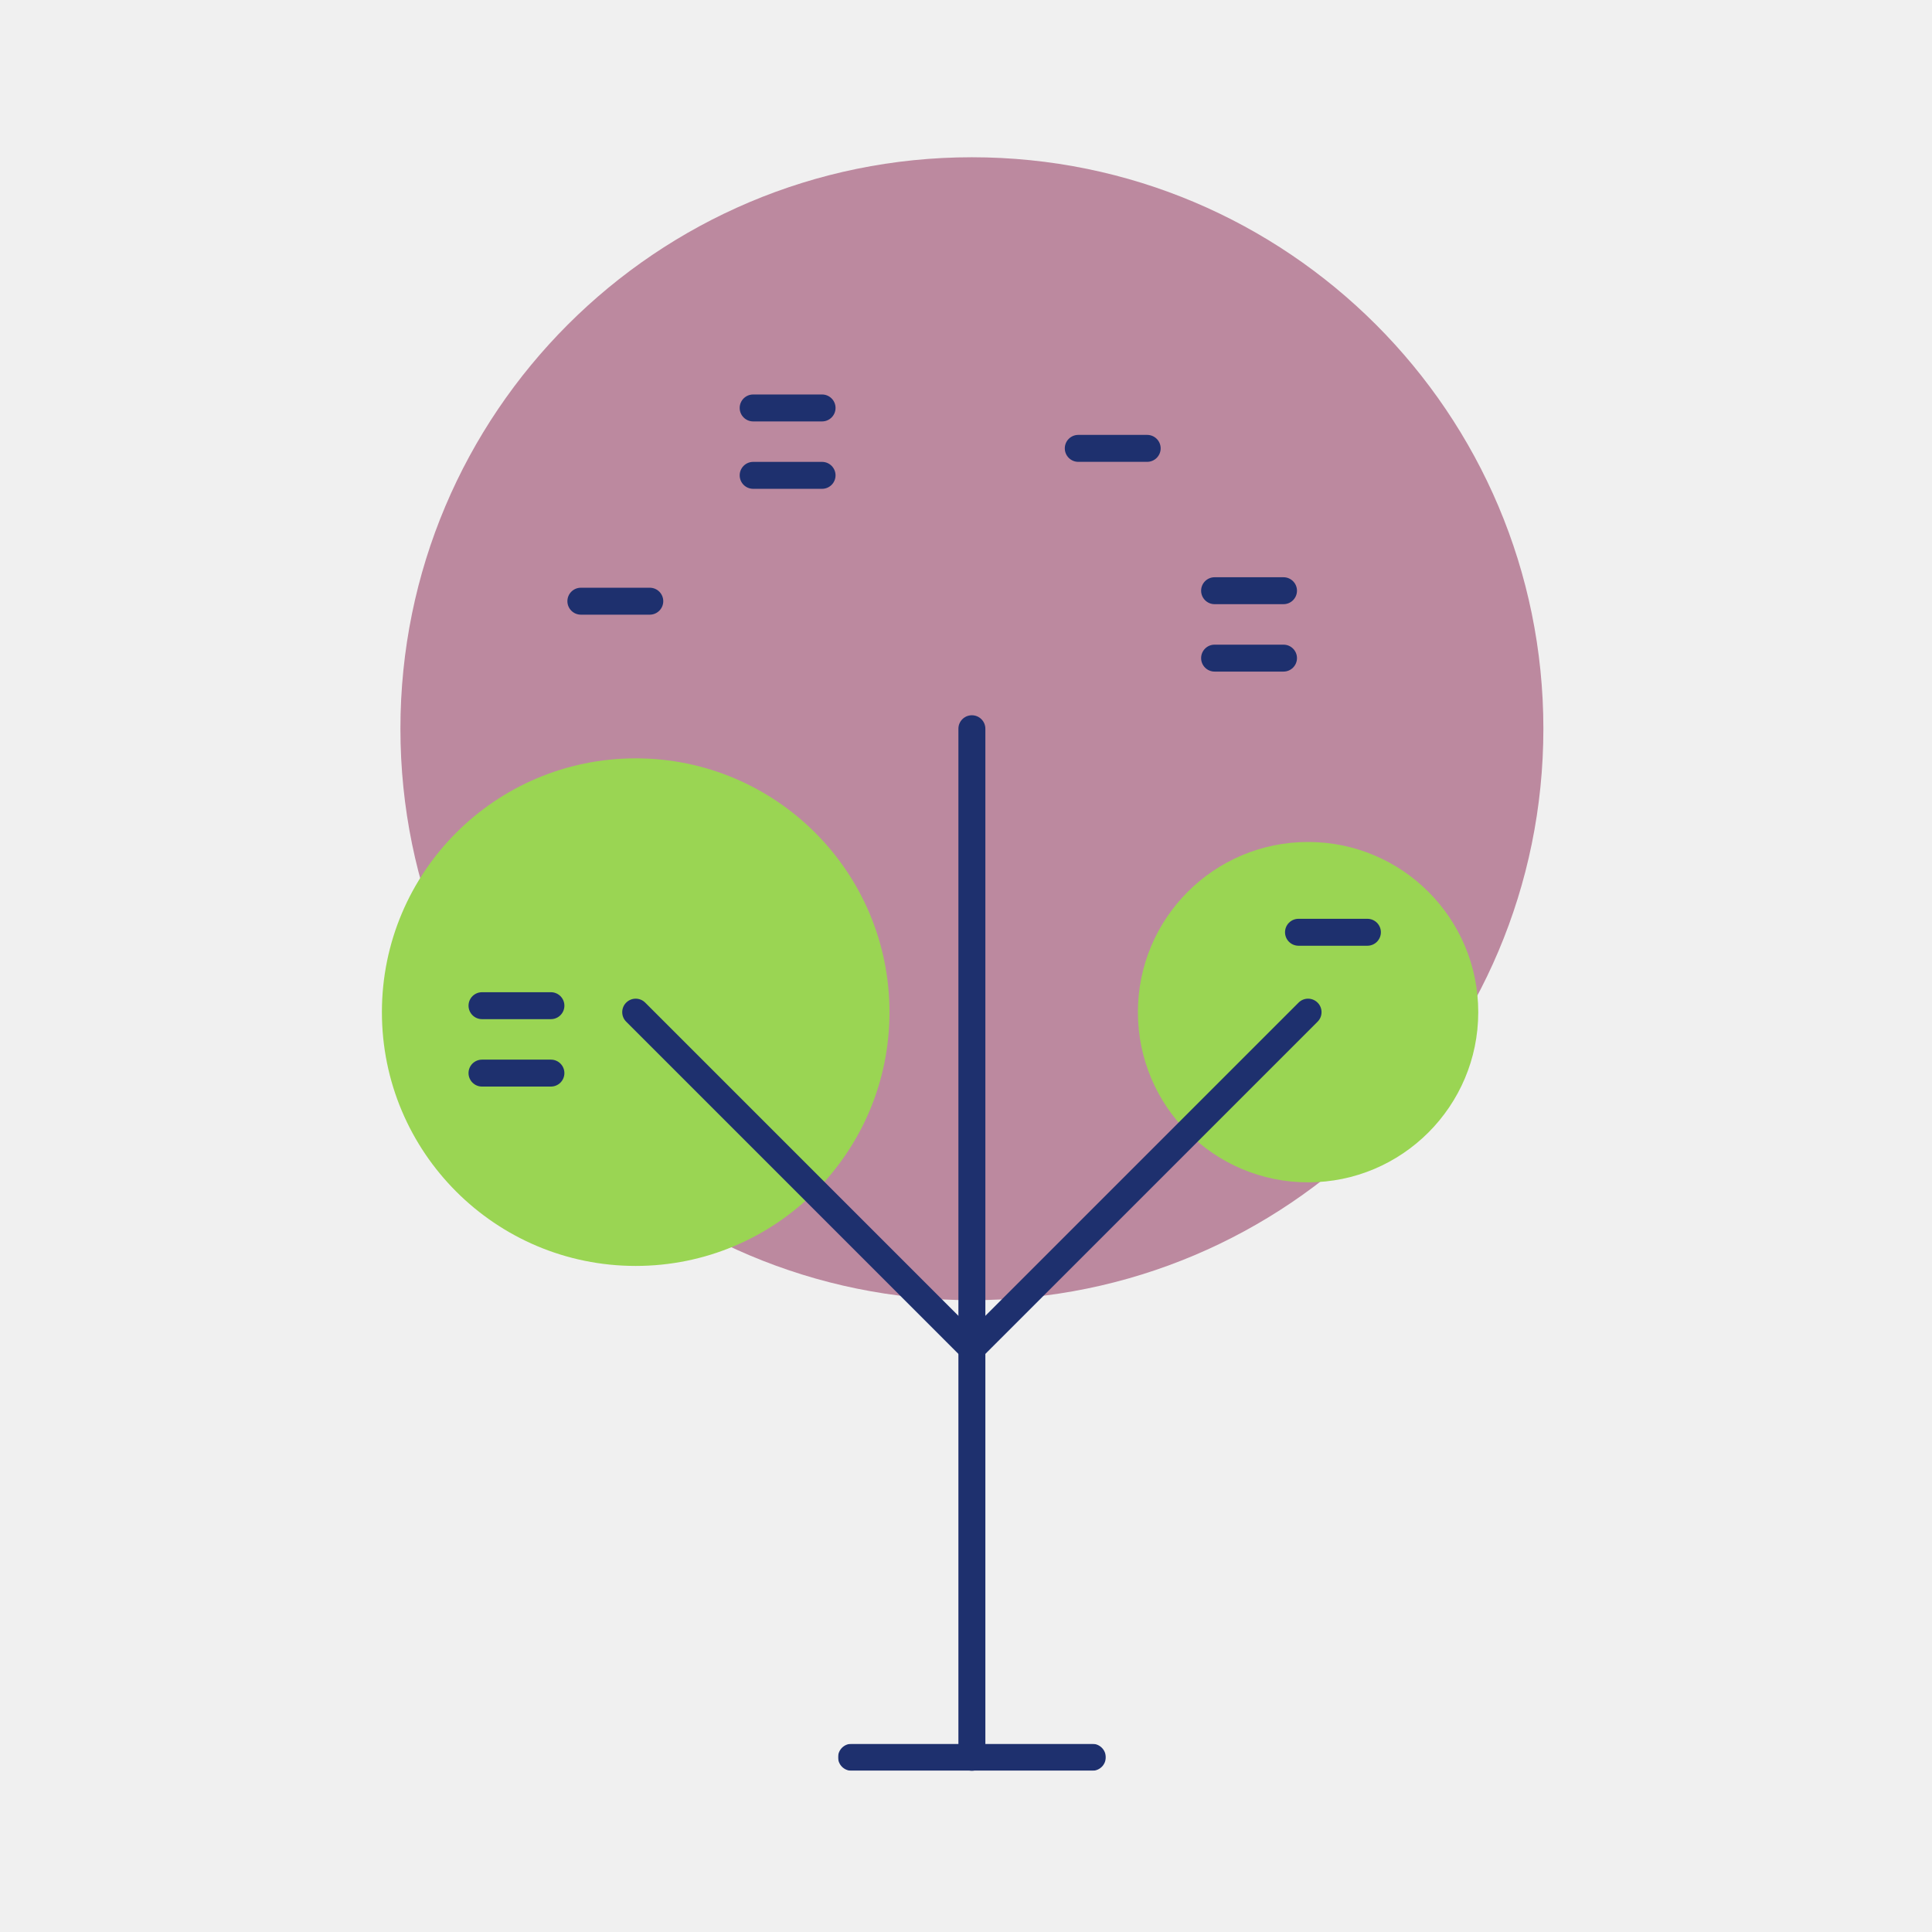
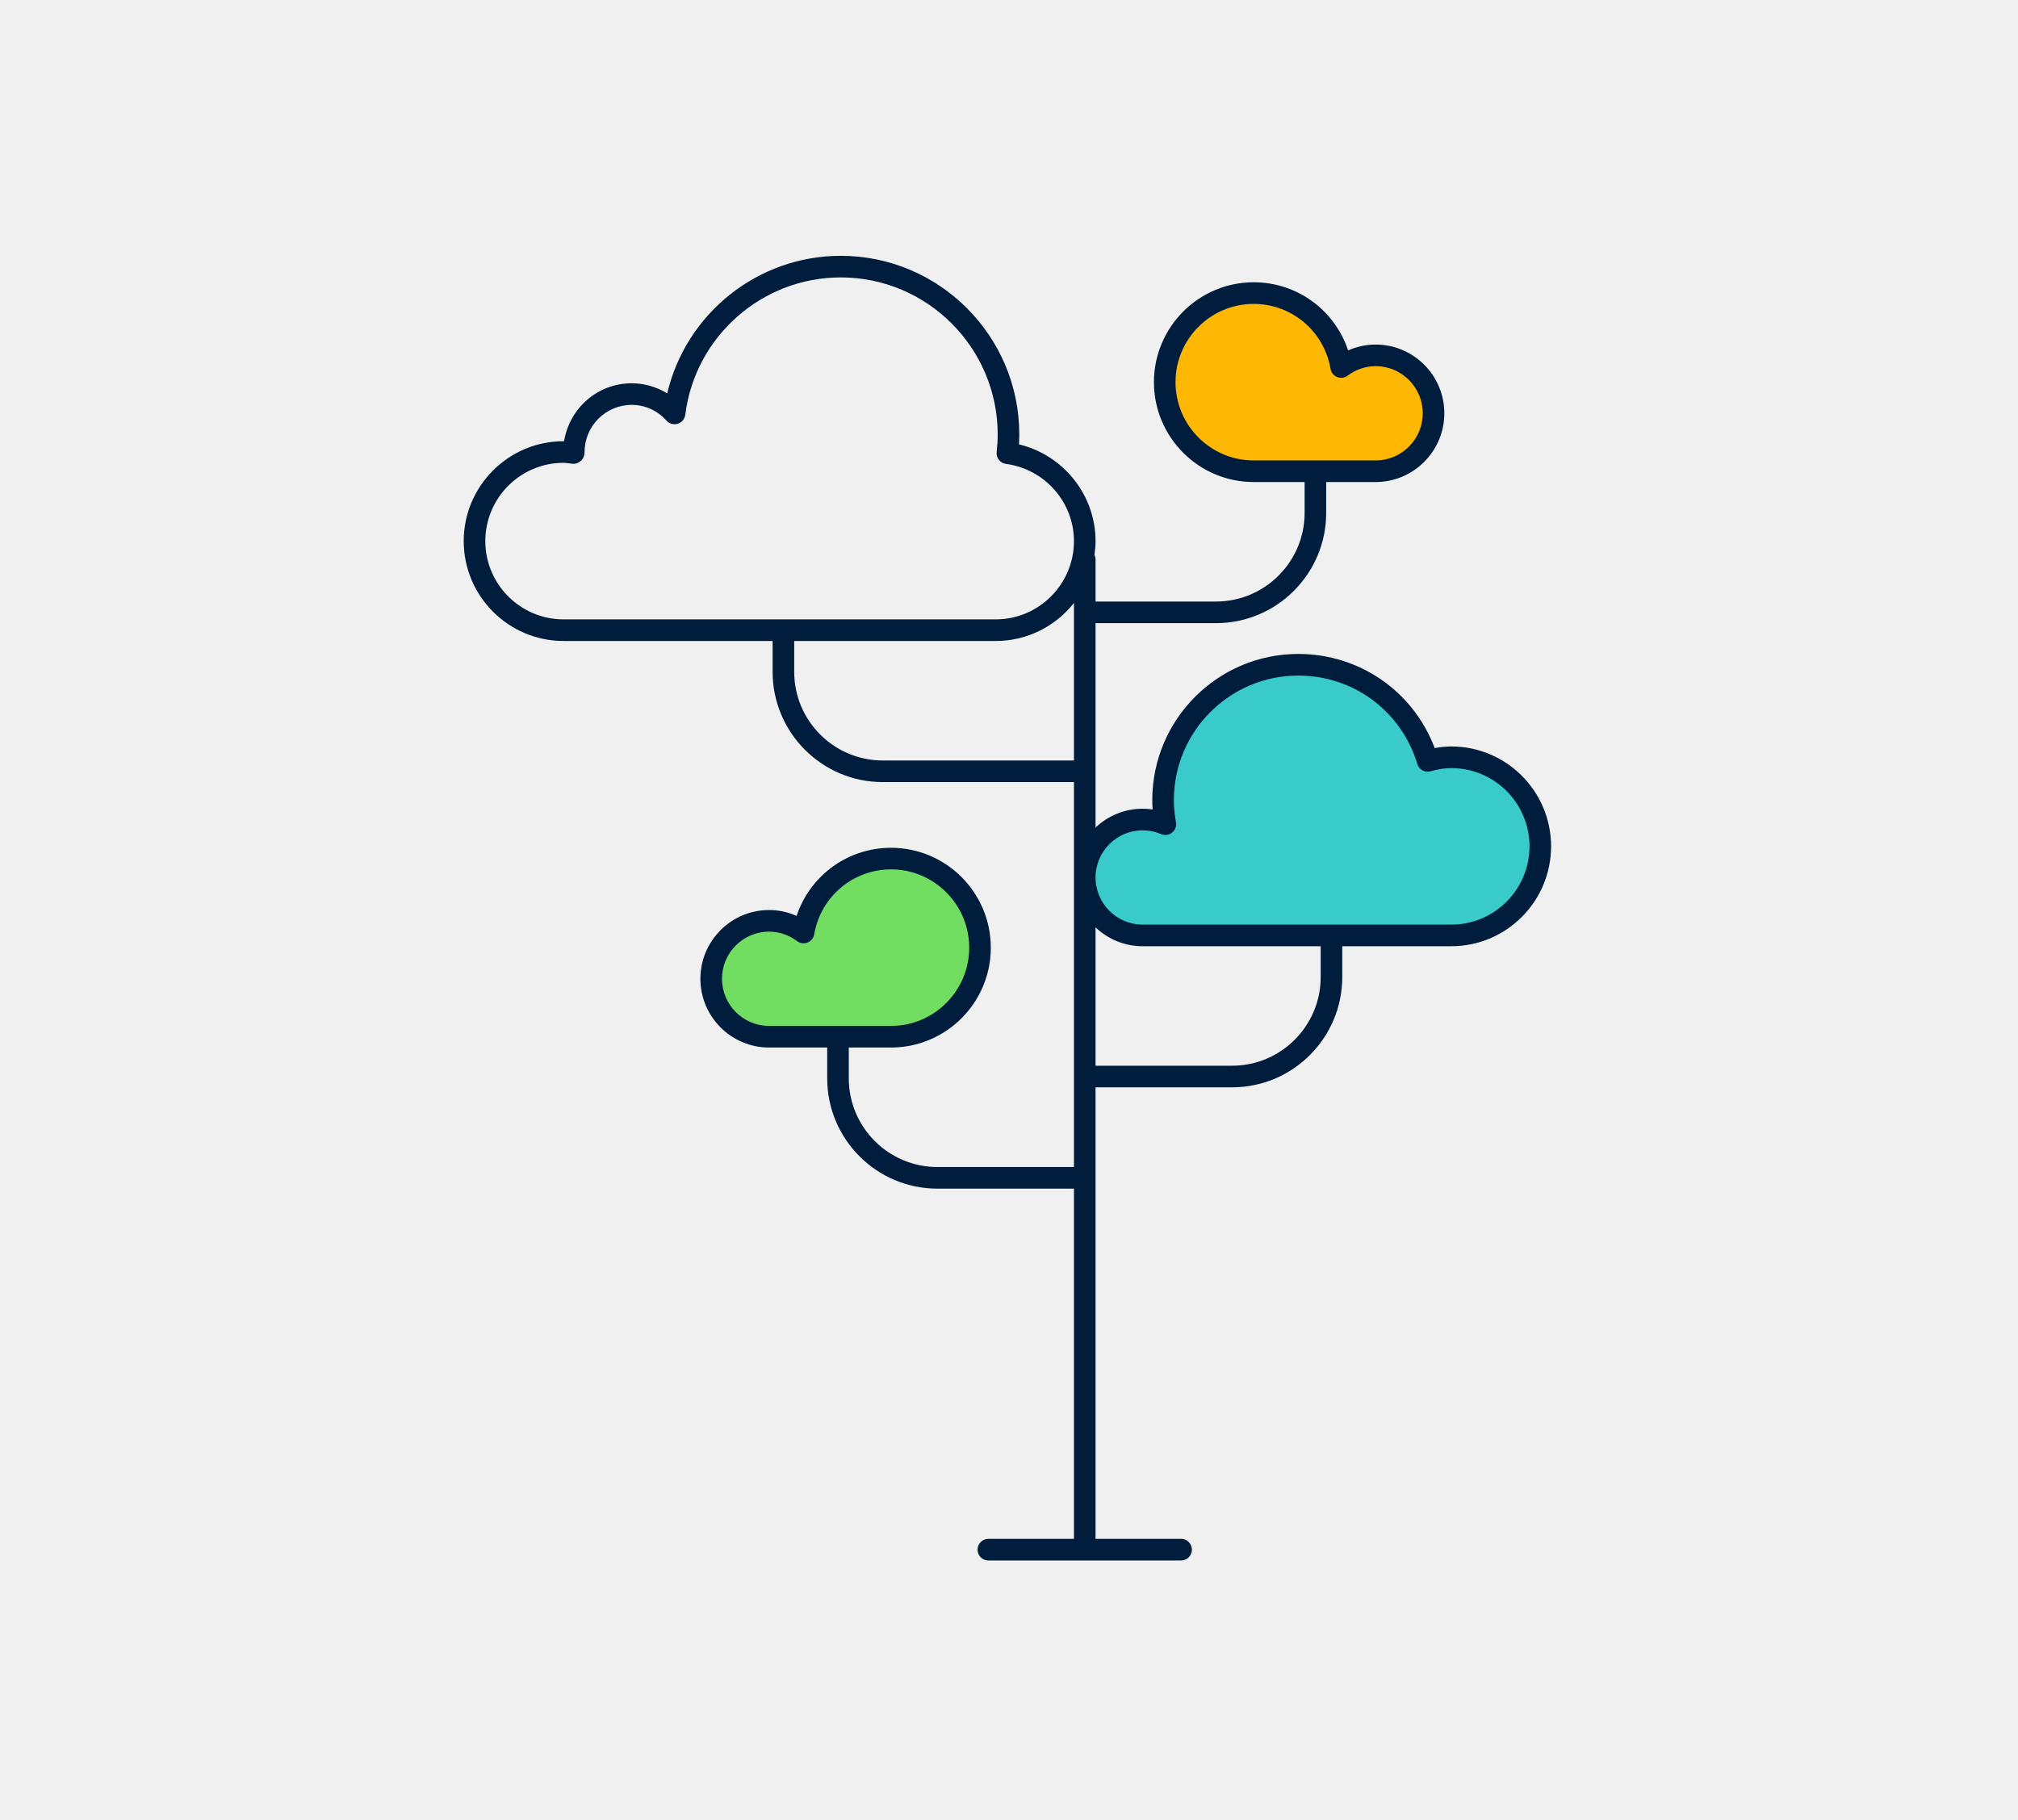
- <svg xmlns="http://www.w3.org/2000/svg" xmlns:xlink="http://www.w3.org/1999/xlink" viewBox="0 0 86 86" version="1.1">
-   <defs>
-     <polygon id="path-1" points="0.305 0.801 12.222 0.801 12.222 2 0.305 2" />
-   </defs>
-   <g id="shade-tree" stroke="none" stroke-width="1" fill="none" fill-rule="evenodd">
-     <g id="Group-35" transform="translate(17, 7)">
-       <path d="M51.701,25.438 C51.701,11.389 40.311,0 26.263,0 C12.213,0 0.824,11.389 0.824,25.438 C0.824,39.487 12.213,50.876 26.263,50.876 C40.311,50.876 51.701,39.487 51.701,25.438" id="Fill-1" fill="#BC899F" />
-       <g id="Group-5" transform="translate(20, 69.822)">
-         <mask id="mask-2" fill="white">
-           <use xlink:href="#path-1" />
-         </mask>
-         <g id="Clip-4" />
-         <path d="M11.622,2 L0.904,2 C0.573,2 0.305,1.731 0.305,1.4 C0.305,1.069 0.573,0.801 0.904,0.801 L11.622,0.801 C11.953,0.801 12.222,1.069 12.222,1.4 C12.222,1.731 11.953,2 11.622,2" id="Fill-3" fill="#1E306E" mask="url(#mask-2)" />
-       </g>
-       <g id="Group-8" transform="translate(25, 24.822)" fill="#1E306E">
-         <path d="M1.262,47 C0.931,47 0.662,46.731 0.662,46.4 L0.662,0.616 C0.662,0.285 0.931,0.017 1.262,0.017 C1.593,0.017 1.862,0.285 1.862,0.616 L1.862,46.4 C1.862,46.731 1.593,47 1.262,47" id="Fill-6" />
-       </g>
-       <path d="M22.594,38.054 C22.594,31.815 17.536,26.757 11.297,26.757 C5.058,26.757 0,31.815 0,38.054 C0,44.294 5.058,49.351 11.297,49.351 C17.536,49.351 22.594,44.294 22.594,38.054" id="Fill-9" fill="#9AD553" />
-       <path d="M48.802,38.054 C48.802,33.87 45.41,30.479 41.227,30.479 C37.043,30.479 33.652,33.87 33.652,38.054 C33.652,42.238 37.043,45.63 41.227,45.63 C45.41,45.63 48.802,42.238 48.802,38.054" id="Fill-11" fill="#9AD553" />
-       <path d="M26.262,53.619 C26.109,53.619 25.955,53.56 25.838,53.443 L10.873,38.478 C10.639,38.245 10.639,37.864 10.873,37.631 C11.108,37.396 11.487,37.396 11.721,37.631 L26.686,52.596 C26.92,52.829 26.92,53.21 26.686,53.443 C26.569,53.56 26.415,53.619 26.262,53.619" id="Fill-13" fill="#1E306E" />
-       <path d="M26.262,53.619 C26.109,53.619 25.955,53.56 25.838,53.443 C25.604,53.21 25.604,52.829 25.838,52.596 L40.803,37.631 C41.037,37.396 41.416,37.396 41.651,37.631 C41.885,37.864 41.885,38.245 41.651,38.478 L26.686,53.443 C26.569,53.56 26.415,53.619 26.262,53.619" id="Fill-15" fill="#1E306E" />
-       <path d="M19.593,11.759 L16.526,11.759 C16.195,11.759 15.926,11.49 15.926,11.159 C15.926,10.828 16.195,10.56 16.526,10.56 L19.593,10.56 C19.924,10.56 20.193,10.828 20.193,11.159 C20.193,11.49 19.924,11.759 19.593,11.759" id="Fill-17" fill="#1E306E" />
-       <path d="M19.593,14.759 L16.526,14.759 C16.195,14.759 15.926,14.491 15.926,14.159 C15.926,13.829 16.195,13.56 16.526,13.56 L19.593,13.56 C19.924,13.56 20.193,13.829 20.193,14.159 C20.193,14.491 19.924,14.759 19.593,14.759" id="Fill-19" fill="#1E306E" />
-       <path d="M11.924,20.361 L8.857,20.361 C8.526,20.361 8.257,20.092 8.257,19.761 C8.257,19.43 8.526,19.162 8.857,19.162 L11.924,19.162 C12.255,19.162 12.524,19.43 12.524,19.761 C12.524,20.092 12.255,20.361 11.924,20.361" id="Fill-21" fill="#1E306E" />
-       <path d="M40.133,19.894 L37.066,19.894 C36.735,19.894 36.466,19.625 36.466,19.294 C36.466,18.963 36.735,18.695 37.066,18.695 L40.133,18.695 C40.464,18.695 40.733,18.963 40.733,19.294 C40.733,19.625 40.464,19.894 40.133,19.894" id="Fill-23" fill="#1E306E" />
-       <path d="M34.065,13.558 L30.998,13.558 C30.667,13.558 30.398,13.289 30.398,12.958 C30.398,12.627 30.667,12.359 30.998,12.359 L34.065,12.359 C34.396,12.359 34.665,12.627 34.665,12.958 C34.665,13.289 34.396,13.558 34.065,13.558" id="Fill-25" fill="#1E306E" />
-       <path d="M40.133,22.895 L37.066,22.895 C36.735,22.895 36.466,22.626 36.466,22.295 C36.466,21.964 36.735,21.696 37.066,21.696 L40.133,21.696 C40.464,21.696 40.733,21.964 40.733,22.295 C40.733,22.626 40.464,22.895 40.133,22.895" id="Fill-27" fill="#1E306E" />
-       <path d="M7.523,38.366 L4.456,38.366 C4.125,38.366 3.856,38.097 3.856,37.766 C3.856,37.435 4.125,37.167 4.456,37.167 L7.523,37.167 C7.854,37.167 8.123,37.435 8.123,37.766 C8.123,38.097 7.854,38.366 7.523,38.366" id="Fill-29" fill="#1E306E" />
-       <path d="M43.868,35.098 L40.801,35.098 C40.47,35.098 40.201,34.829 40.201,34.498 C40.201,34.167 40.47,33.899 40.801,33.899 L43.868,33.899 C44.199,33.899 44.468,34.167 44.468,34.498 C44.468,34.829 44.199,35.098 43.868,35.098" id="Fill-31" fill="#1E306E" />
-       <path d="M7.523,41.367 L4.456,41.367 C4.125,41.367 3.856,41.098 3.856,40.767 C3.856,40.436 4.125,40.168 4.456,40.168 L7.523,40.168 C7.854,40.168 8.123,40.436 8.123,40.767 C8.123,41.098 7.854,41.367 7.523,41.367" id="Fill-33" fill="#1E306E" />
+ <svg xmlns="http://www.w3.org/2000/svg" viewBox="0 0 126.2 113.8" version="1.1">
+   <g stroke="none" stroke-width="1" fill="none" fill-rule="evenodd">
+     <g>
+       <path d="M90.761,46.688 C94.201,46.688 97,49.49 97,52.934 C97,56.379 94.201,59.182 90.761,59.182 L83.941,59.182 L83.941,61.111 C83.941,64.914 80.851,68.007 77.052,68.007 L68.512,68.007 L68.512,96.248 L73.863,96.248 C74.236,96.248 74.538,96.551 74.538,96.924 C74.538,97.297 74.236,97.6 73.863,97.6 L61.809,97.6 C61.436,97.6 61.134,97.297 61.134,96.924 C61.134,96.551 61.436,96.248 61.809,96.248 L67.162,96.248 L67.162,74.344 L58.62,74.344 C54.822,74.344 51.731,71.25 51.731,67.447 L51.731,65.518 L48.096,65.518 C45.728,65.518 43.801,63.589 43.801,61.218 C43.801,58.847 45.728,56.918 48.096,56.918 C48.694,56.918 49.276,57.044 49.818,57.287 C50.654,54.769 53.006,53.025 55.722,53.025 C59.163,53.025 61.962,55.827 61.962,59.271 C61.962,62.715 59.163,65.518 55.722,65.518 L53.081,65.518 L53.081,67.447 C53.081,70.505 55.566,72.992 58.62,72.992 L67.162,72.992 L67.162,48.916 L55.206,48.916 C51.407,48.916 48.317,45.822 48.317,42.019 L48.317,40.09 L35.24,40.09 C31.8,40.09 29,37.288 29,33.843 C29,30.399 31.8,27.597 35.24,27.597 C35.252,27.597 35.263,27.597 35.275,27.597 C35.619,25.515 37.384,23.972 39.503,23.972 C40.291,23.972 41.059,24.195 41.726,24.605 C42.896,19.624 47.37,16 52.581,16 C58.735,16 63.743,21.013 63.743,27.174 C63.743,27.382 63.735,27.588 63.724,27.793 C66.494,28.456 68.512,30.952 68.512,33.843 C68.512,34.138 68.484,34.425 68.444,34.708 C68.486,34.796 68.512,34.893 68.512,34.997 L68.512,37.623 L76.046,37.623 C79.101,37.623 81.587,35.136 81.587,32.078 L81.587,30.149 L78.403,30.149 C74.963,30.149 72.164,27.347 72.164,23.903 C72.164,20.458 74.963,17.655 78.403,17.655 C81.121,17.655 83.472,19.4 84.308,21.919 C84.849,21.676 85.432,21.55 86.029,21.55 C88.397,21.55 90.324,23.479 90.324,25.85 C90.324,28.22 88.397,30.149 86.029,30.149 L82.936,30.149 L82.936,32.078 C82.936,35.881 79.846,38.975 76.046,38.975 L68.512,38.975 L68.512,51.76 C69.281,51.032 70.316,50.582 71.456,50.582 C71.667,50.582 71.876,50.598 72.081,50.628 C72.068,50.43 72.061,50.235 72.061,50.042 C72.061,45.002 76.156,40.901 81.19,40.901 C85.029,40.901 88.383,43.243 89.723,46.791 C90.086,46.721 90.425,46.688 90.761,46.688 Z M82.592,61.111 L82.592,59.182 L71.456,59.182 C70.316,59.182 69.281,58.731 68.512,58.003 L68.512,66.656 L77.052,66.656 C80.107,66.656 82.592,64.169 82.592,61.111 Z M55.206,47.564 L67.162,47.564 L67.162,37.712 C66.018,39.158 64.253,40.09 62.272,40.09 L49.667,40.09 L49.667,42.019 C49.667,45.077 52.151,47.564 55.206,47.564 Z M30.35,33.843 C30.35,36.542 32.544,38.738 35.24,38.738 L62.272,38.738 C64.968,38.738 67.162,36.542 67.162,33.843 C67.162,31.411 65.333,29.335 62.911,29.015 C62.546,28.967 62.287,28.636 62.328,28.271 C62.368,27.911 62.393,27.545 62.393,27.174 C62.393,21.758 57.991,17.351 52.581,17.351 C47.649,17.351 43.468,21.045 42.855,25.942 C42.822,26.204 42.639,26.424 42.387,26.503 C42.135,26.579 41.86,26.506 41.683,26.31 C41.112,25.674 40.338,25.323 39.503,25.323 C37.879,25.323 36.558,26.646 36.558,28.272 C36.562,28.468 36.485,28.681 36.341,28.813 C36.195,28.945 36.001,29.031 35.809,29.008 L35.631,28.985 C35.503,28.968 35.373,28.948 35.24,28.948 C32.544,28.948 30.35,31.144 30.35,33.843 Z" id="Path-2" fill="#001D3E" />
+       <path d="M90.761,57.83 L71.456,57.83 C69.833,57.83 68.512,56.508 68.512,54.881 C68.512,53.256 69.833,51.933 71.456,51.933 C71.856,51.933 72.244,52.013 72.611,52.17 C72.841,52.267 73.104,52.232 73.297,52.078 C73.491,51.923 73.586,51.674 73.542,51.43 C73.453,50.938 73.41,50.484 73.41,50.042 C73.41,45.747 76.901,42.253 81.19,42.253 C84.644,42.253 87.636,44.476 88.636,47.784 C88.741,48.135 89.106,48.339 89.462,48.239 C89.954,48.103 90.366,48.04 90.761,48.04 C93.458,48.04 95.651,50.235 95.651,52.934 C95.651,55.634 93.458,57.83 90.761,57.83 L90.761,57.83 Z" id="Path" fill="#38CBCA" />
+       <path d="M45.151,61.218 C45.151,59.592 46.472,58.27 48.096,58.27 C48.723,58.27 49.329,58.475 49.849,58.863 C50.037,59.005 50.286,59.037 50.503,58.95 C50.721,58.863 50.878,58.669 50.918,58.437 C51.323,56.084 53.344,54.376 55.722,54.376 C58.419,54.376 60.612,56.572 60.612,59.271 C60.612,61.97 58.419,64.166 55.722,64.166 L48.096,64.166 C46.472,64.166 45.151,62.844 45.151,61.218 L45.151,61.218 Z" id="Path" fill="#71DE62" />
+       <path d="M73.513,23.903 C73.513,21.203 75.707,19.007 78.403,19.007 C80.781,19.007 82.803,20.715 83.208,23.069 C83.247,23.301 83.405,23.495 83.623,23.582 C83.841,23.668 84.089,23.636 84.277,23.495 C84.796,23.107 85.402,22.901 86.029,22.901 C87.653,22.901 88.975,24.224 88.975,25.85 C88.975,27.476 87.653,28.798 86.029,28.798 L78.403,28.798 C75.707,28.798 73.513,26.602 73.513,23.903 L73.513,23.903 Z" id="Path" fill="#FEB804" />
    </g>
+     <rect width="126.2" height="113.8" fill="none" />
  </g>
</svg>
